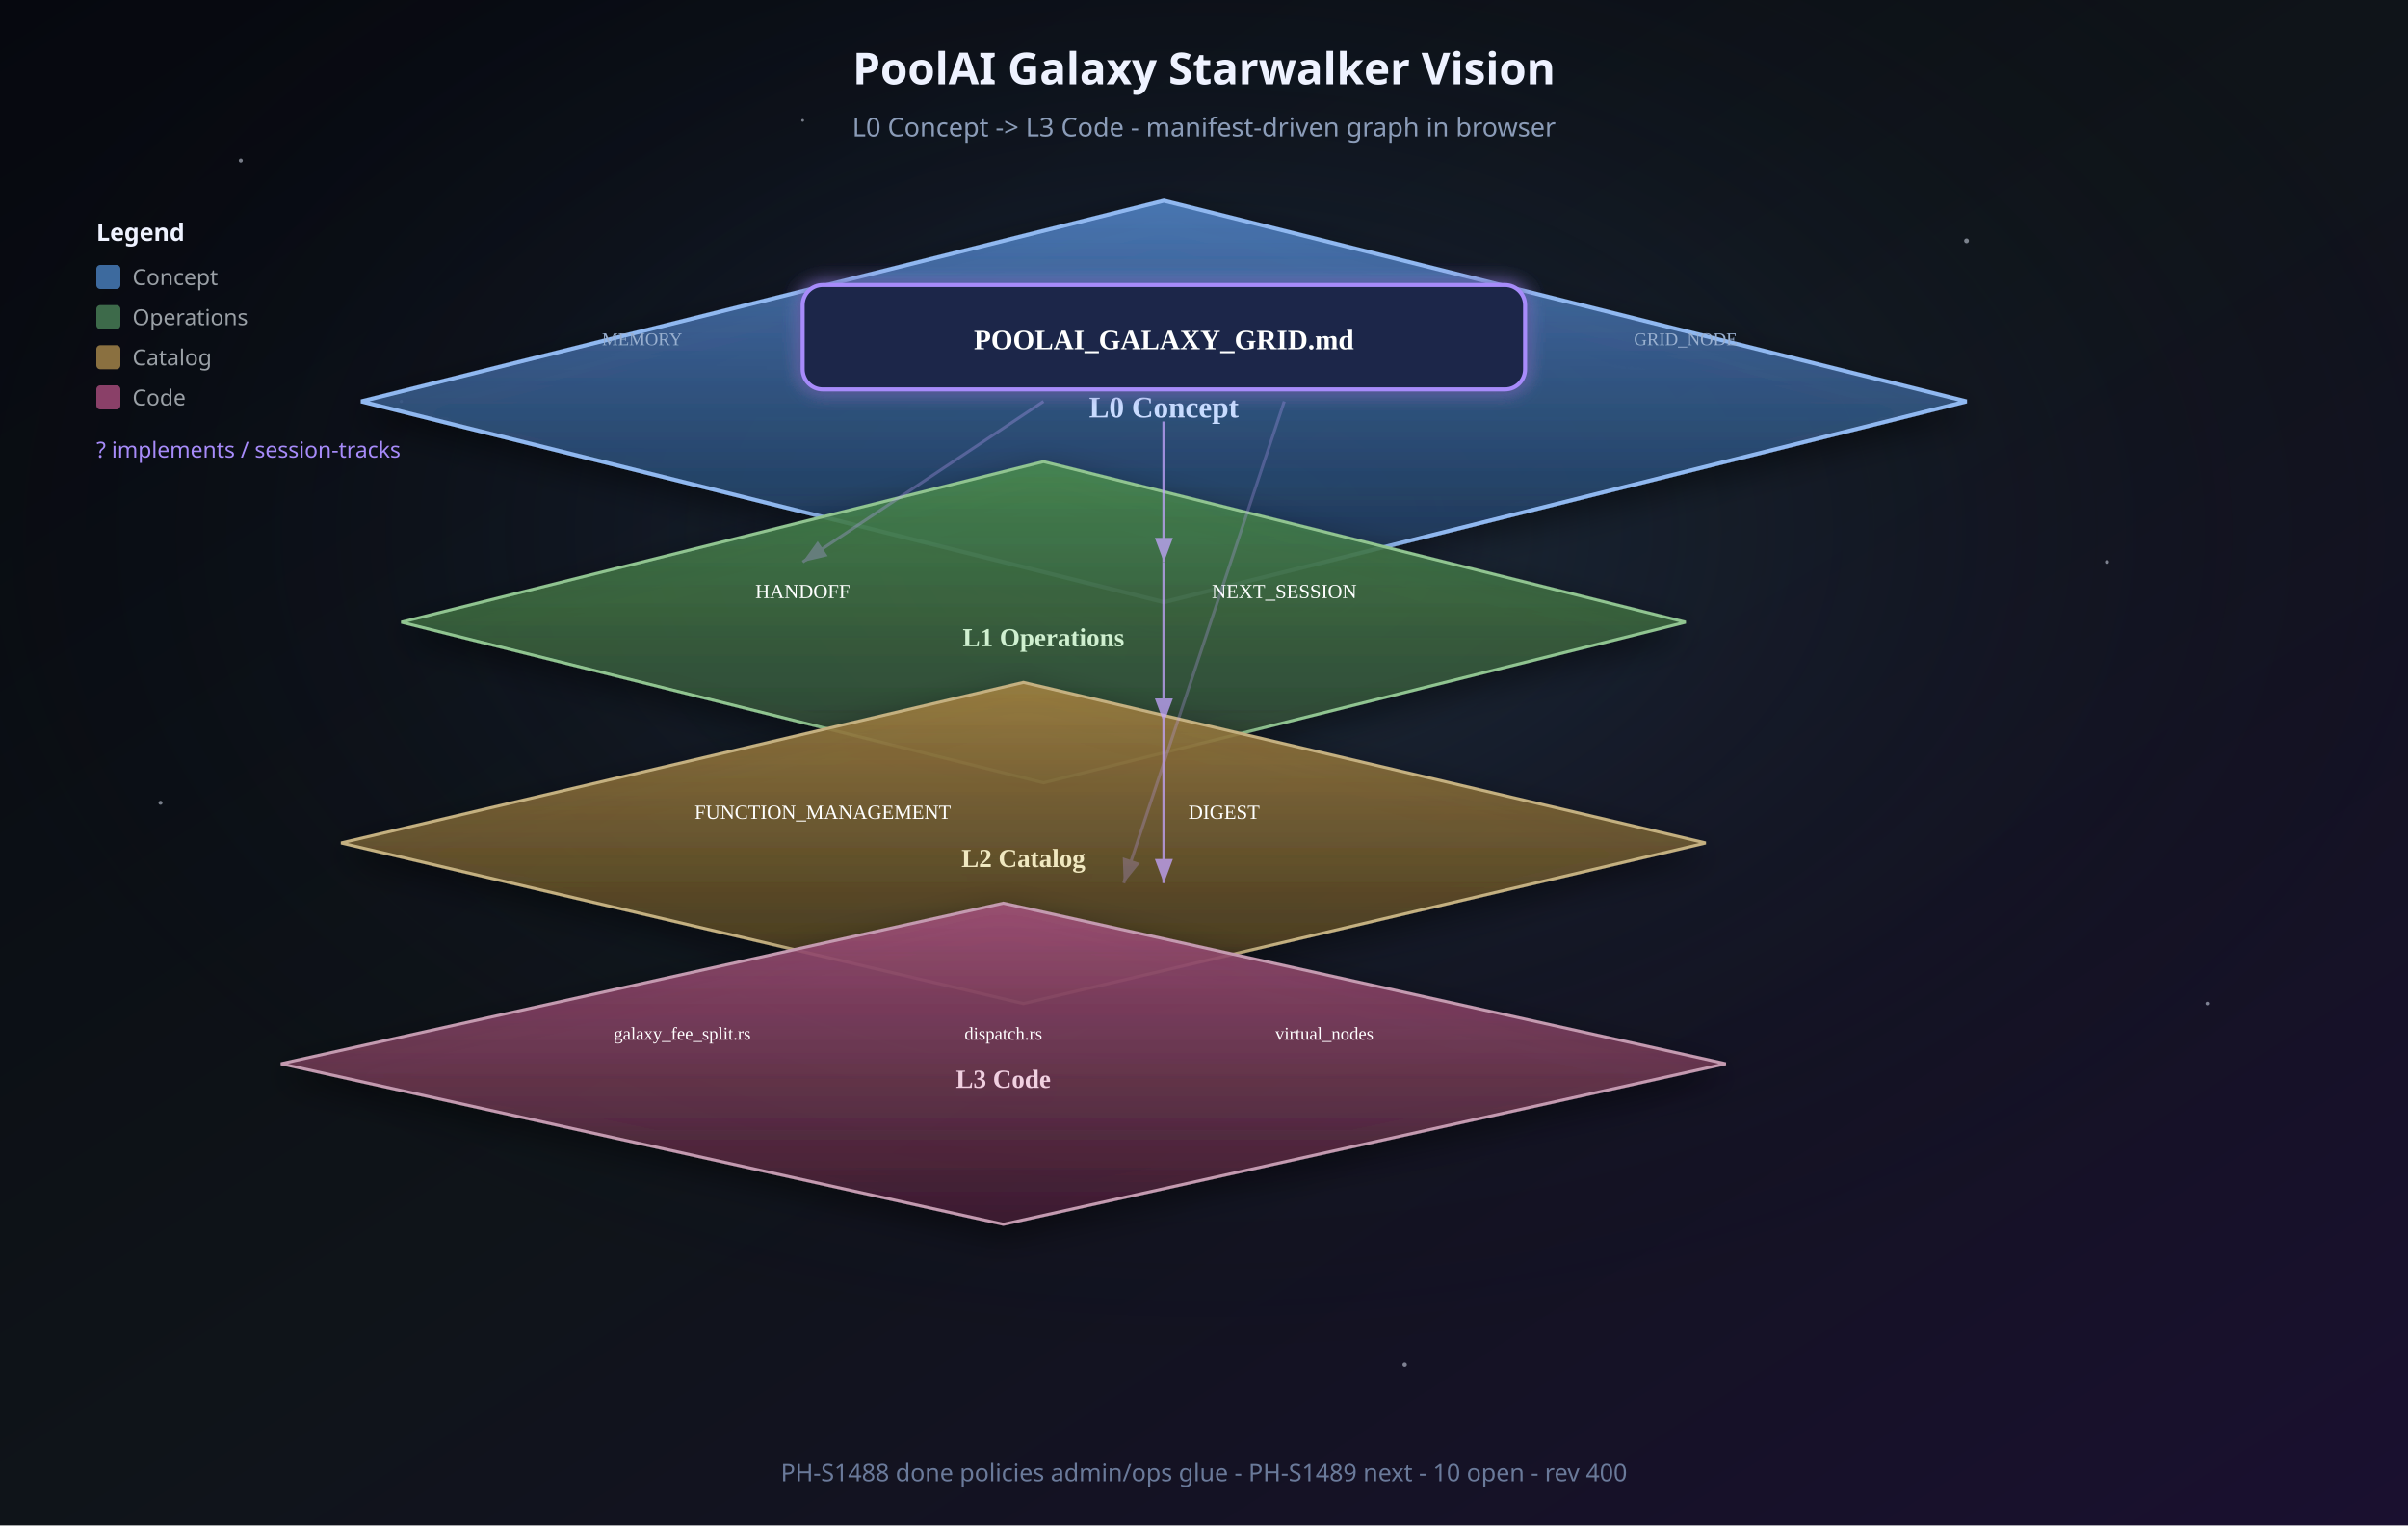
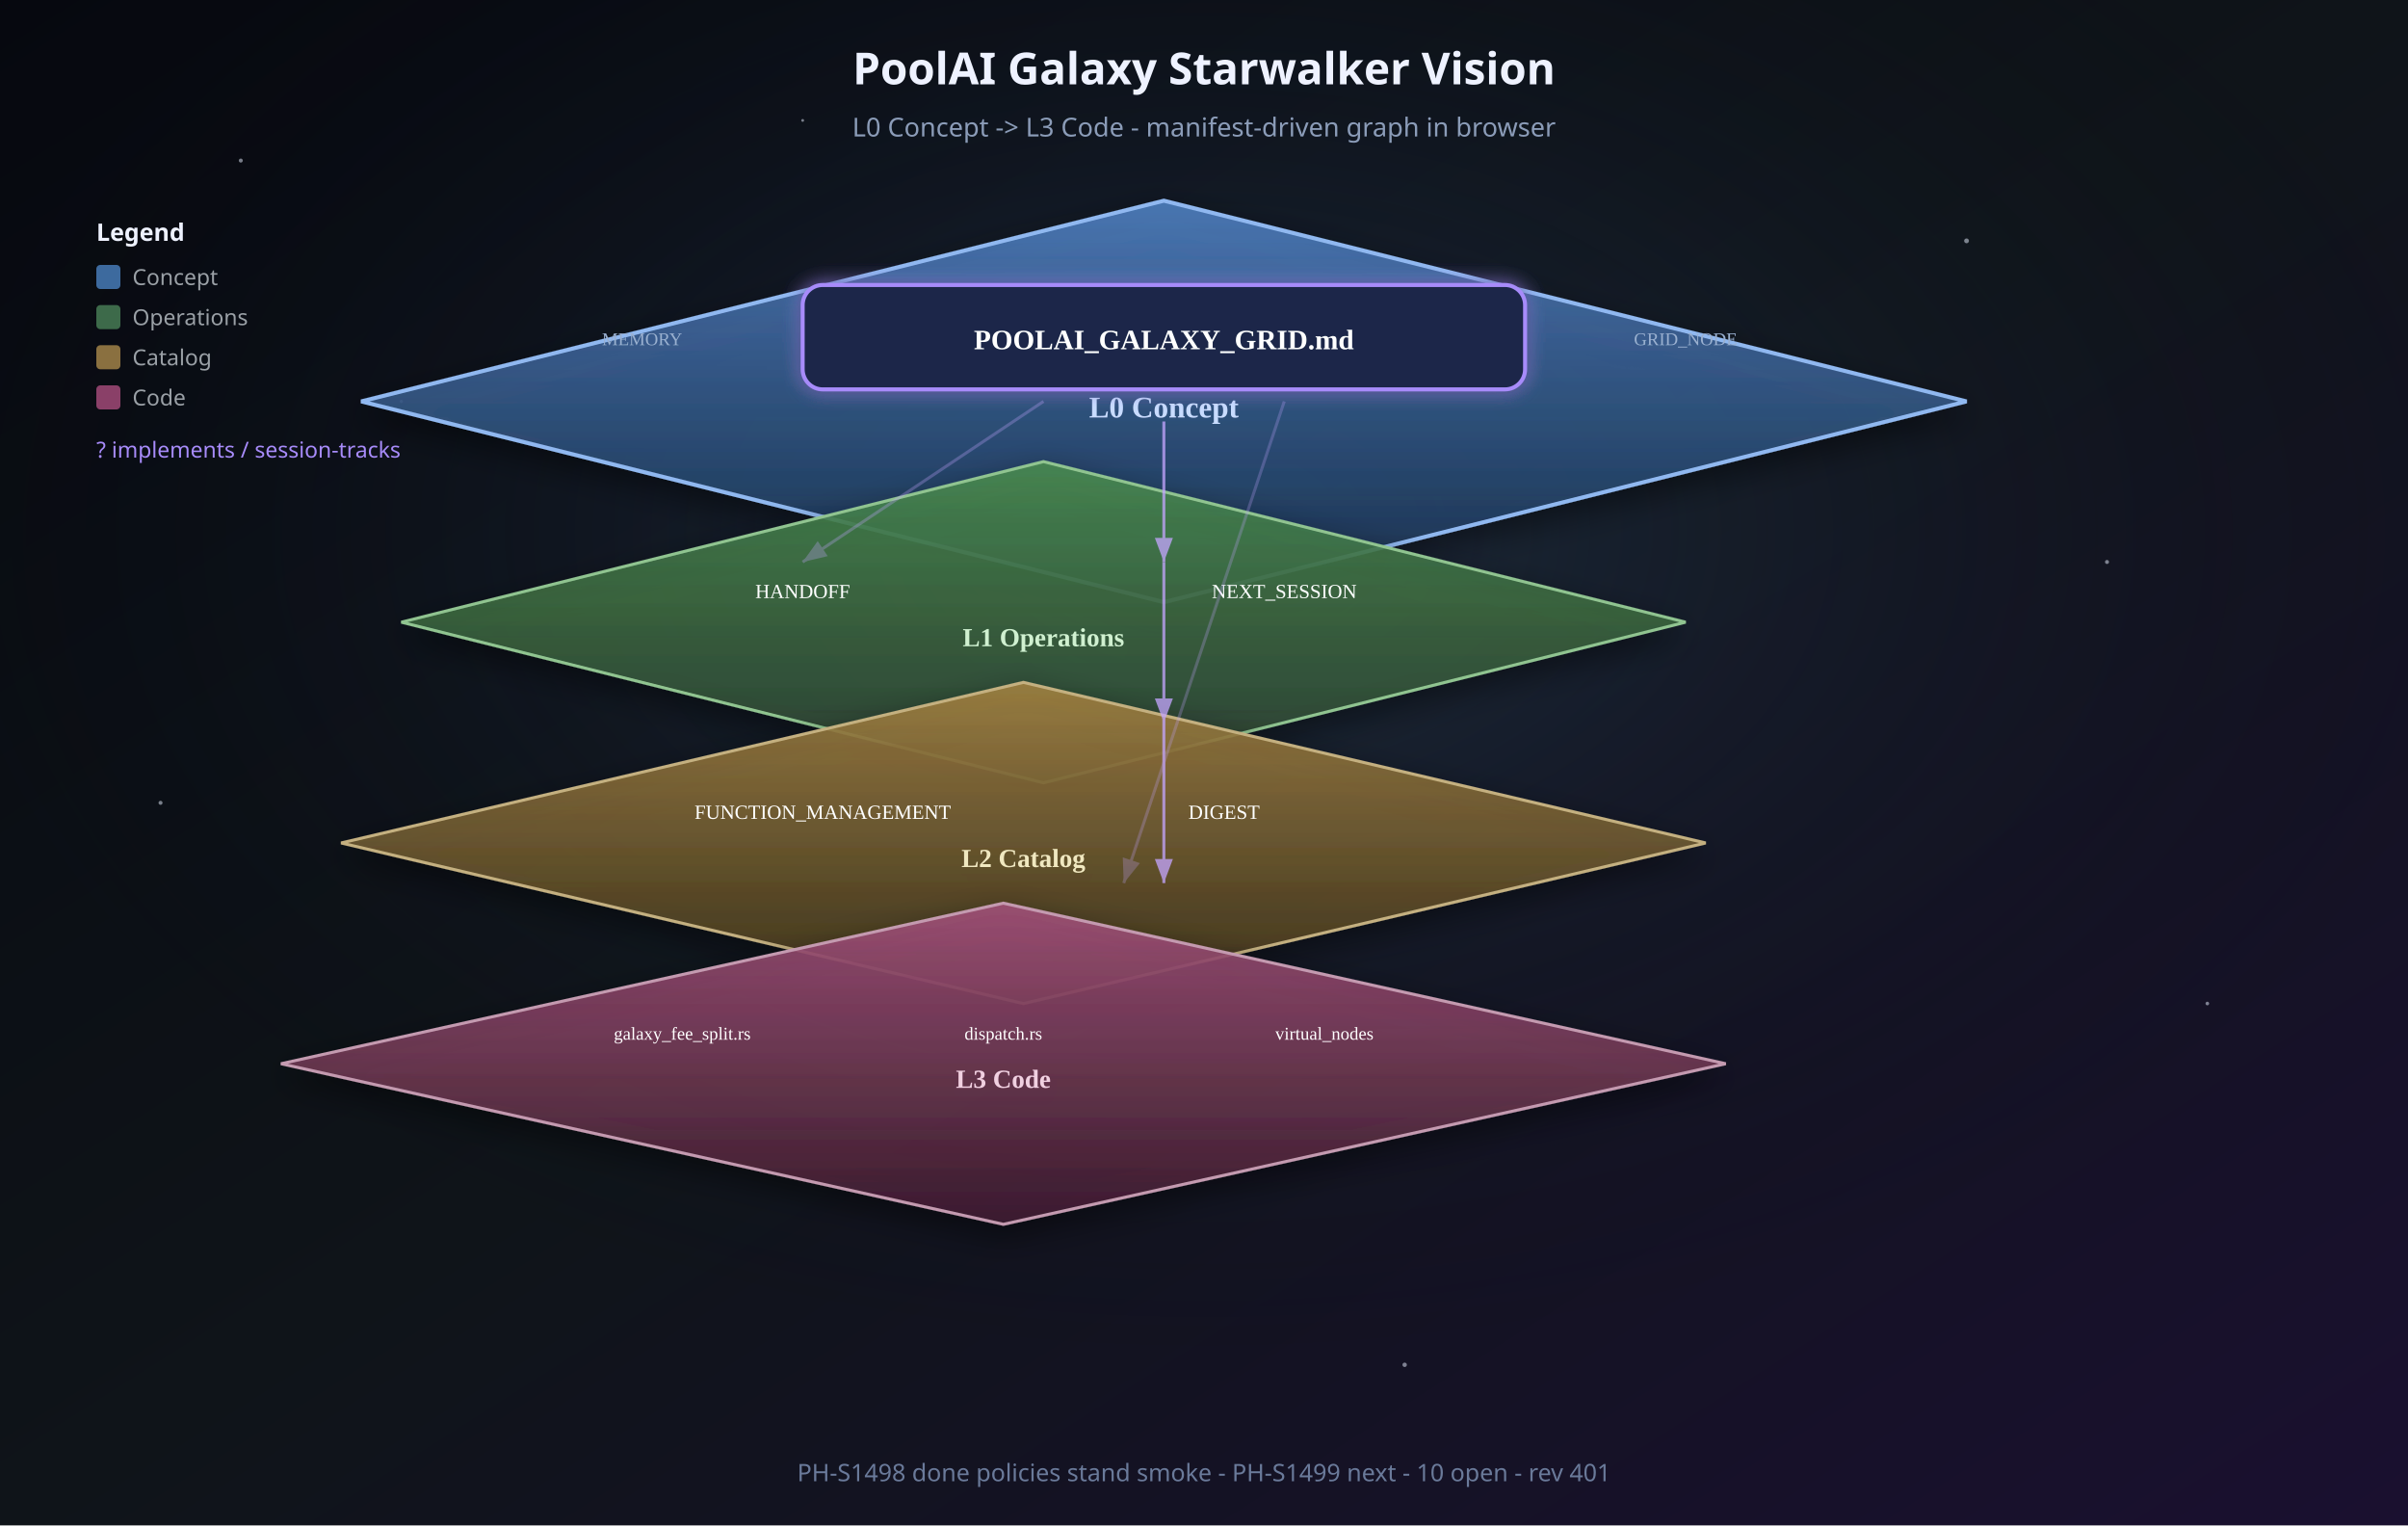
<svg xmlns="http://www.w3.org/2000/svg" viewBox="0 0 1200 760" role="img" aria-labelledby="title desc">
  <defs>
    <linearGradient id="bg" x1="0%" y1="0%" x2="100%" y2="100%">
      <stop offset="0%" stop-color="#06080f" />
      <stop offset="50%" stop-color="#0f1419" />
      <stop offset="100%" stop-color="#1a1030" />
    </linearGradient>
    <radialGradient id="nebula" cx="50%" cy="35%" r="55%">
      <stop offset="0%" stop-color="#3d5a8a" stop-opacity="0.35" />
      <stop offset="100%" stop-color="#06080f" stop-opacity="0" />
    </radialGradient>
    <linearGradient id="planeL0" x1="0%" y1="0%" x2="0%" y2="100%">
      <stop offset="0%" stop-color="#4a7ab8" stop-opacity="0.95" />
      <stop offset="100%" stop-color="#1e3350" stop-opacity="0.85" />
    </linearGradient>
    <linearGradient id="planeL1" x1="0%" y1="0%" x2="0%" y2="100%">
      <stop offset="0%" stop-color="#4a8a50" stop-opacity="0.9" />
      <stop offset="100%" stop-color="#2a4030" stop-opacity="0.85" />
    </linearGradient>
    <linearGradient id="planeL2" x1="0%" y1="0%" x2="0%" y2="100%">
      <stop offset="0%" stop-color="#a08040" stop-opacity="0.9" />
      <stop offset="100%" stop-color="#403520" stop-opacity="0.85" />
    </linearGradient>
    <linearGradient id="planeL3" x1="0%" y1="0%" x2="0%" y2="100%">
      <stop offset="0%" stop-color="#a05078" stop-opacity="0.9" />
      <stop offset="100%" stop-color="#402030" stop-opacity="0.85" />
    </linearGradient>
    <filter id="shadow" x="-30%" y="-30%" width="160%" height="160%">
      <feDropShadow dx="0" dy="6" stdDeviation="8" flood-color="#000" flood-opacity="0.5" />
    </filter>
    <filter id="glow" x="-50%" y="-50%" width="200%" height="200%">
      <feGaussianBlur stdDeviation="4" result="b" />
      <feMerge>
        <feMergeNode in="b" />
        <feMergeNode in="SourceGraphic" />
      </feMerge>
    </filter>
    <marker id="arrow" markerWidth="10" markerHeight="10" refX="8" refY="3" orient="auto">
      <path d="M0,0 L8,3 L0,6 Z" fill="#c4a5ff" />
    </marker>
  </defs>
  <rect width="1200" height="760" fill="url(#bg)" />
  <rect width="1200" height="760" fill="url(#nebula)" />
  <g fill="#e8f0ff" opacity="0.5">
    <circle cx="120" cy="80" r="1" />
    <circle cx="980" cy="120" r="1.2" />
    <circle cx="200" cy="200" r="0.8" />
    <circle cx="1050" cy="280" r="1" />
    <circle cx="80" cy="400" r="1" />
    <circle cx="1100" cy="500" r="0.9" />
    <circle cx="400" cy="60" r="0.7" />
    <circle cx="700" cy="680" r="1.1" />
  </g>
  <text x="600" y="42" text-anchor="middle" fill="#eef2ff" font-family="Segoe UI, system-ui, sans-serif" font-size="22" font-weight="600">PoolAI Galaxy Starwalker Vision</text>
  <text x="600" y="68" text-anchor="middle" fill="#8b9cb8" font-family="Segoe UI, system-ui, sans-serif" font-size="13">L0 Concept -&gt; L3 Code - manifest-driven graph in browser</text>
  <g transform="translate(180, 100)" filter="url(#shadow)">
    <path d="M0 100 L400 0 L800 100 L400 200 Z" fill="url(#planeL0)" stroke="#90b8f0" stroke-width="2" />
    <text x="400" y="108" text-anchor="middle" fill="#c8dcff" font-size="15" font-weight="700">L0 Concept</text>
    <g filter="url(#glow)">
      <rect x="220" y="42" width="360" height="52" rx="10" fill="#1a2848" stroke="#a78bfa" stroke-width="2" />
      <text x="400" y="74" text-anchor="middle" fill="#fff" font-size="14" font-weight="700">POOLAI_GALAXY_GRID.md</text>
    </g>
    <text x="140" y="72" text-anchor="middle" fill="#9ab0d0" font-size="9">MEMORY</text>
    <text x="660" y="72" text-anchor="middle" fill="#9ab0d0" font-size="9">GRID_NODE</text>
  </g>
  <g transform="translate(200, 230)" filter="url(#shadow)">
    <path d="M0 80 L320 0 L640 80 L320 160 Z" fill="url(#planeL1)" stroke="#90c490" stroke-width="1.5" />
    <text x="320" y="92" text-anchor="middle" fill="#d0f0d0" font-size="13" font-weight="600">L1 Operations</text>
    <text x="200" y="68" text-anchor="middle" fill="#fff" font-size="10">HANDOFF</text>
    <text x="440" y="68" text-anchor="middle" fill="#fff" font-size="10">NEXT_SESSION</text>
  </g>
  <g transform="translate(170, 340)" filter="url(#shadow)">
    <path d="M0 80 L340 0 L680 80 L340 160 Z" fill="url(#planeL2)" stroke="#c4b080" stroke-width="1.5" />
    <text x="340" y="92" text-anchor="middle" fill="#f0e8c0" font-size="13" font-weight="600">L2 Catalog</text>
    <text x="240" y="68" text-anchor="middle" fill="#fff" font-size="10">FUNCTION_MANAGEMENT</text>
    <text x="440" y="68" text-anchor="middle" fill="#fff" font-size="10">DIGEST</text>
  </g>
  <g transform="translate(140, 450)" filter="url(#shadow)">
    <path d="M0 80 L360 0 L720 80 L360 160 Z" fill="url(#planeL3)" stroke="#c49ab0" stroke-width="1.5" />
    <text x="360" y="92" text-anchor="middle" fill="#f0d0e0" font-size="13" font-weight="600">L3 Code</text>
    <text x="200" y="68" text-anchor="middle" fill="#fff" font-size="9">galaxy_fee_split.rs</text>
    <text x="360" y="68" text-anchor="middle" fill="#fff" font-size="9">dispatch.rs</text>
    <text x="520" y="68" text-anchor="middle" fill="#fff" font-size="9">virtual_nodes</text>
  </g>
  <g fill="none" stroke="#c4a5ff" stroke-width="1.5" marker-end="url(#arrow)" opacity="0.75">
    <path d="M580 210 L580 280" />
    <path d="M580 280 L580 360" />
    <path d="M580 360 L580 440" />
    <path d="M520 200 L400 280" opacity="0.4" />
    <path d="M640 200 L560 440" opacity="0.35" />
  </g>
  <g transform="translate(48, 120)" font-family="Segoe UI, system-ui, sans-serif" font-size="11">
    <text x="0" y="0" fill="#eef2ff" font-weight="600" font-size="12">Legend</text>
    <rect x="0" y="12" width="12" height="12" rx="2" fill="#3d6a9e" />
    <text x="18" y="22" fill="#9aa0a6">Concept</text>
    <rect x="0" y="32" width="12" height="12" rx="2" fill="#3d6a4a" />
    <text x="18" y="42" fill="#9aa0a6">Operations</text>
    <rect x="0" y="52" width="12" height="12" rx="2" fill="#8a7040" />
    <text x="18" y="62" fill="#9aa0a6">Catalog</text>
    <rect x="0" y="72" width="12" height="12" rx="2" fill="#8a4068" />
    <text x="18" y="82" fill="#9aa0a6">Code</text>
    <text x="0" y="108" fill="#a78bfa">? implements / session-tracks</text>
  </g>
-   <text x="600" y="738" text-anchor="middle" fill="#6a7a9a" font-family="Segoe UI, system-ui, sans-serif" font-size="12">PH-S1488 done policies admin/ops glue - PH-S1489 next - 10 open - rev 400</text>
+   <text x="600" y="738" text-anchor="middle" fill="#6a7a9a" font-family="Segoe UI, system-ui, sans-serif" font-size="12">PH-S1498 done policies stand smoke - PH-S1499 next - 10 open - rev 401</text>
</svg>
